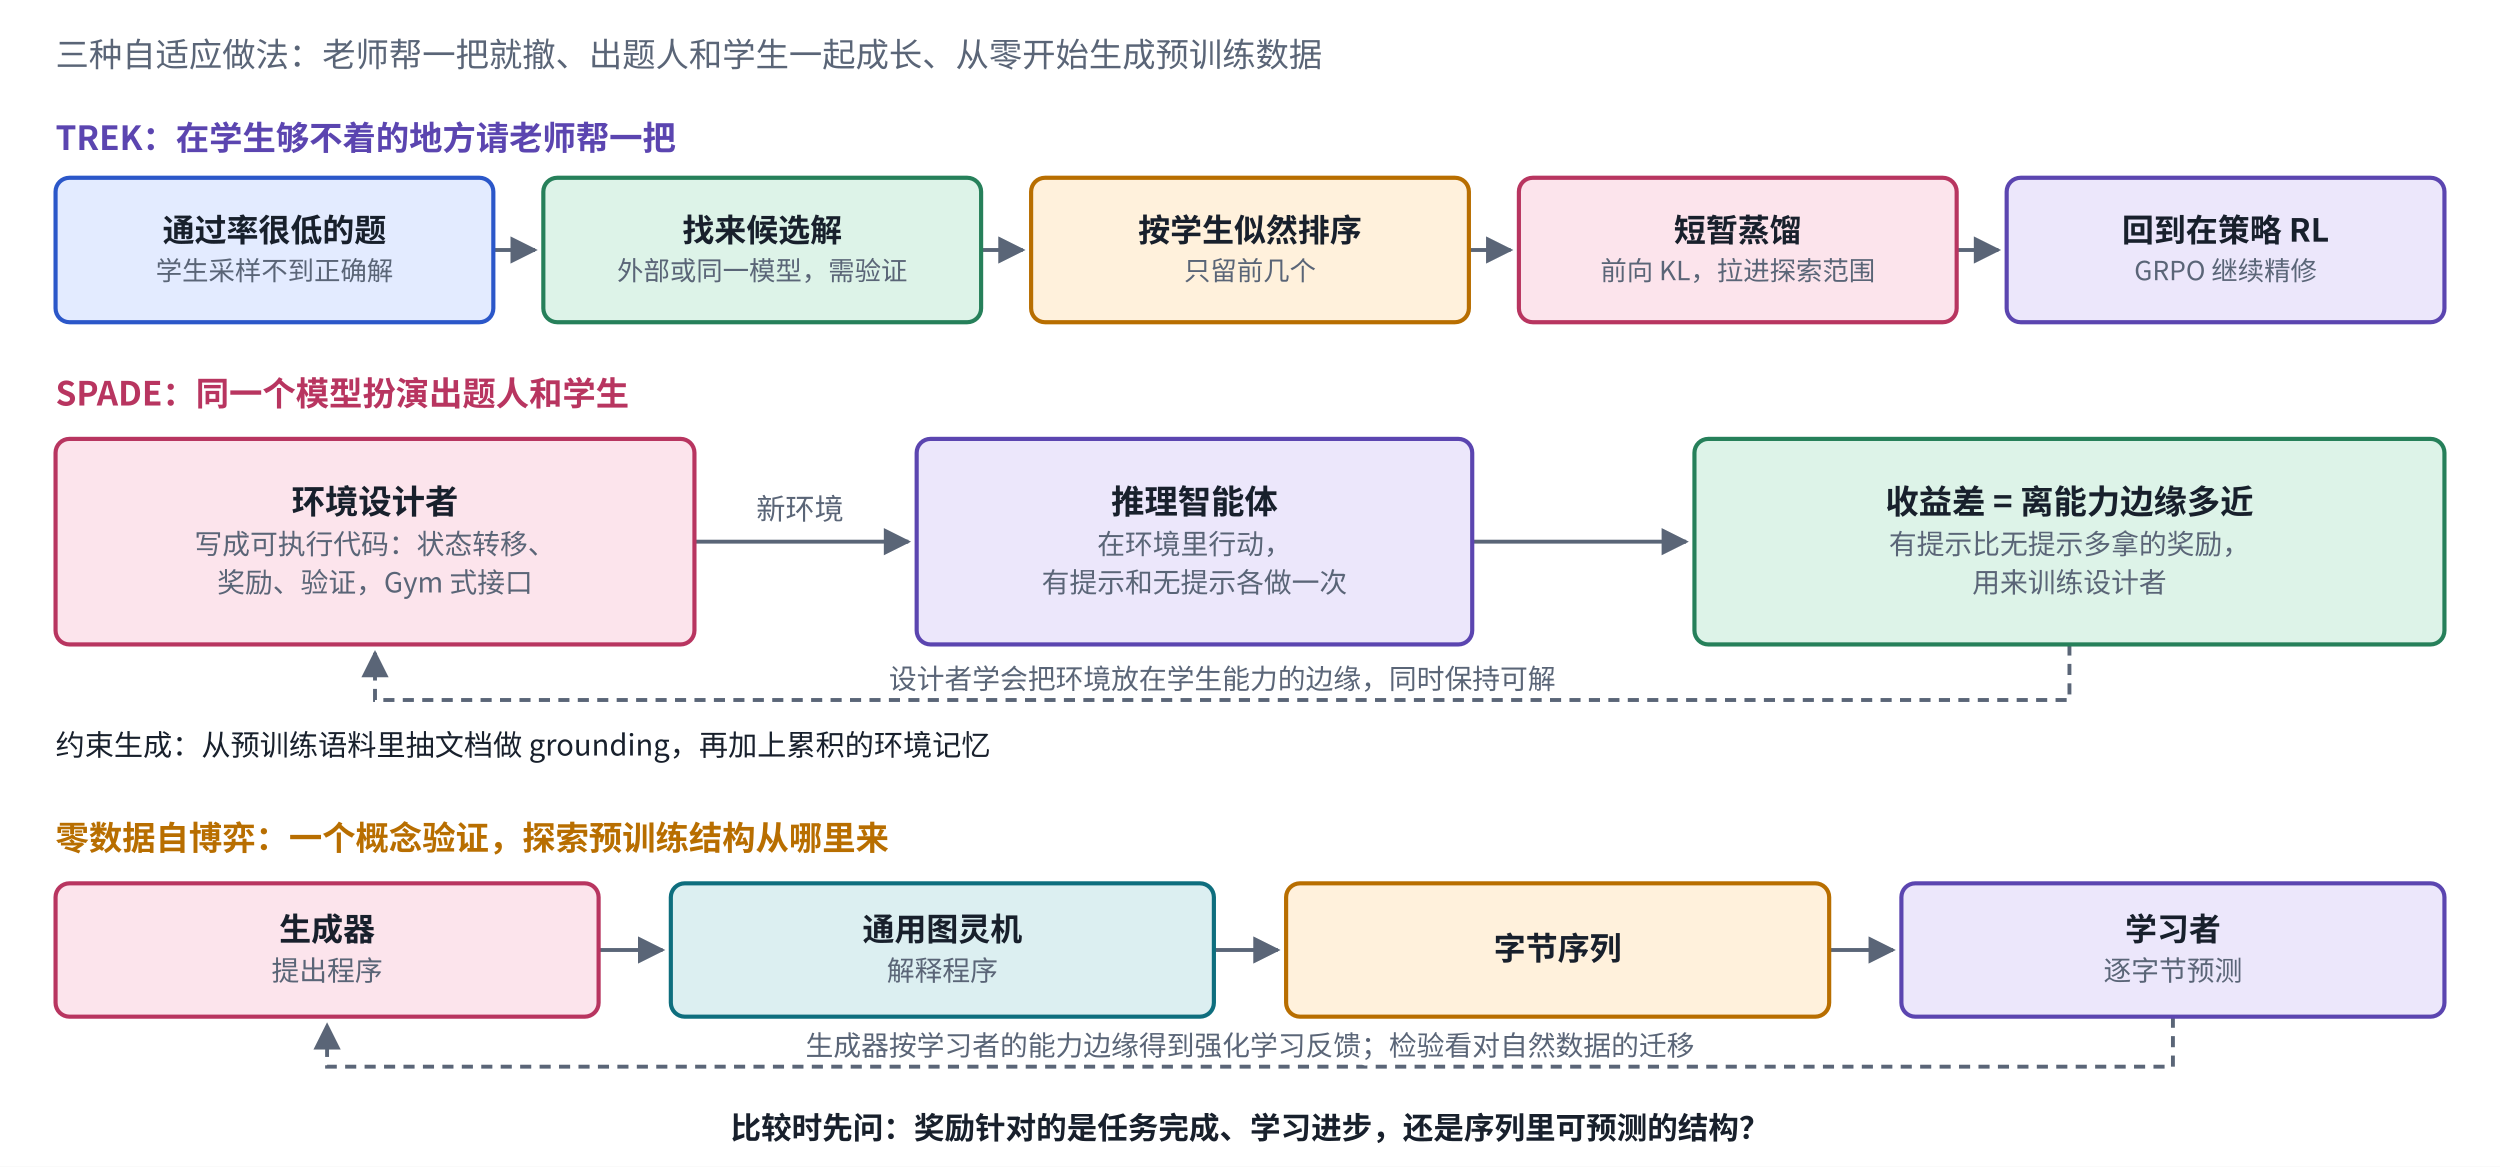
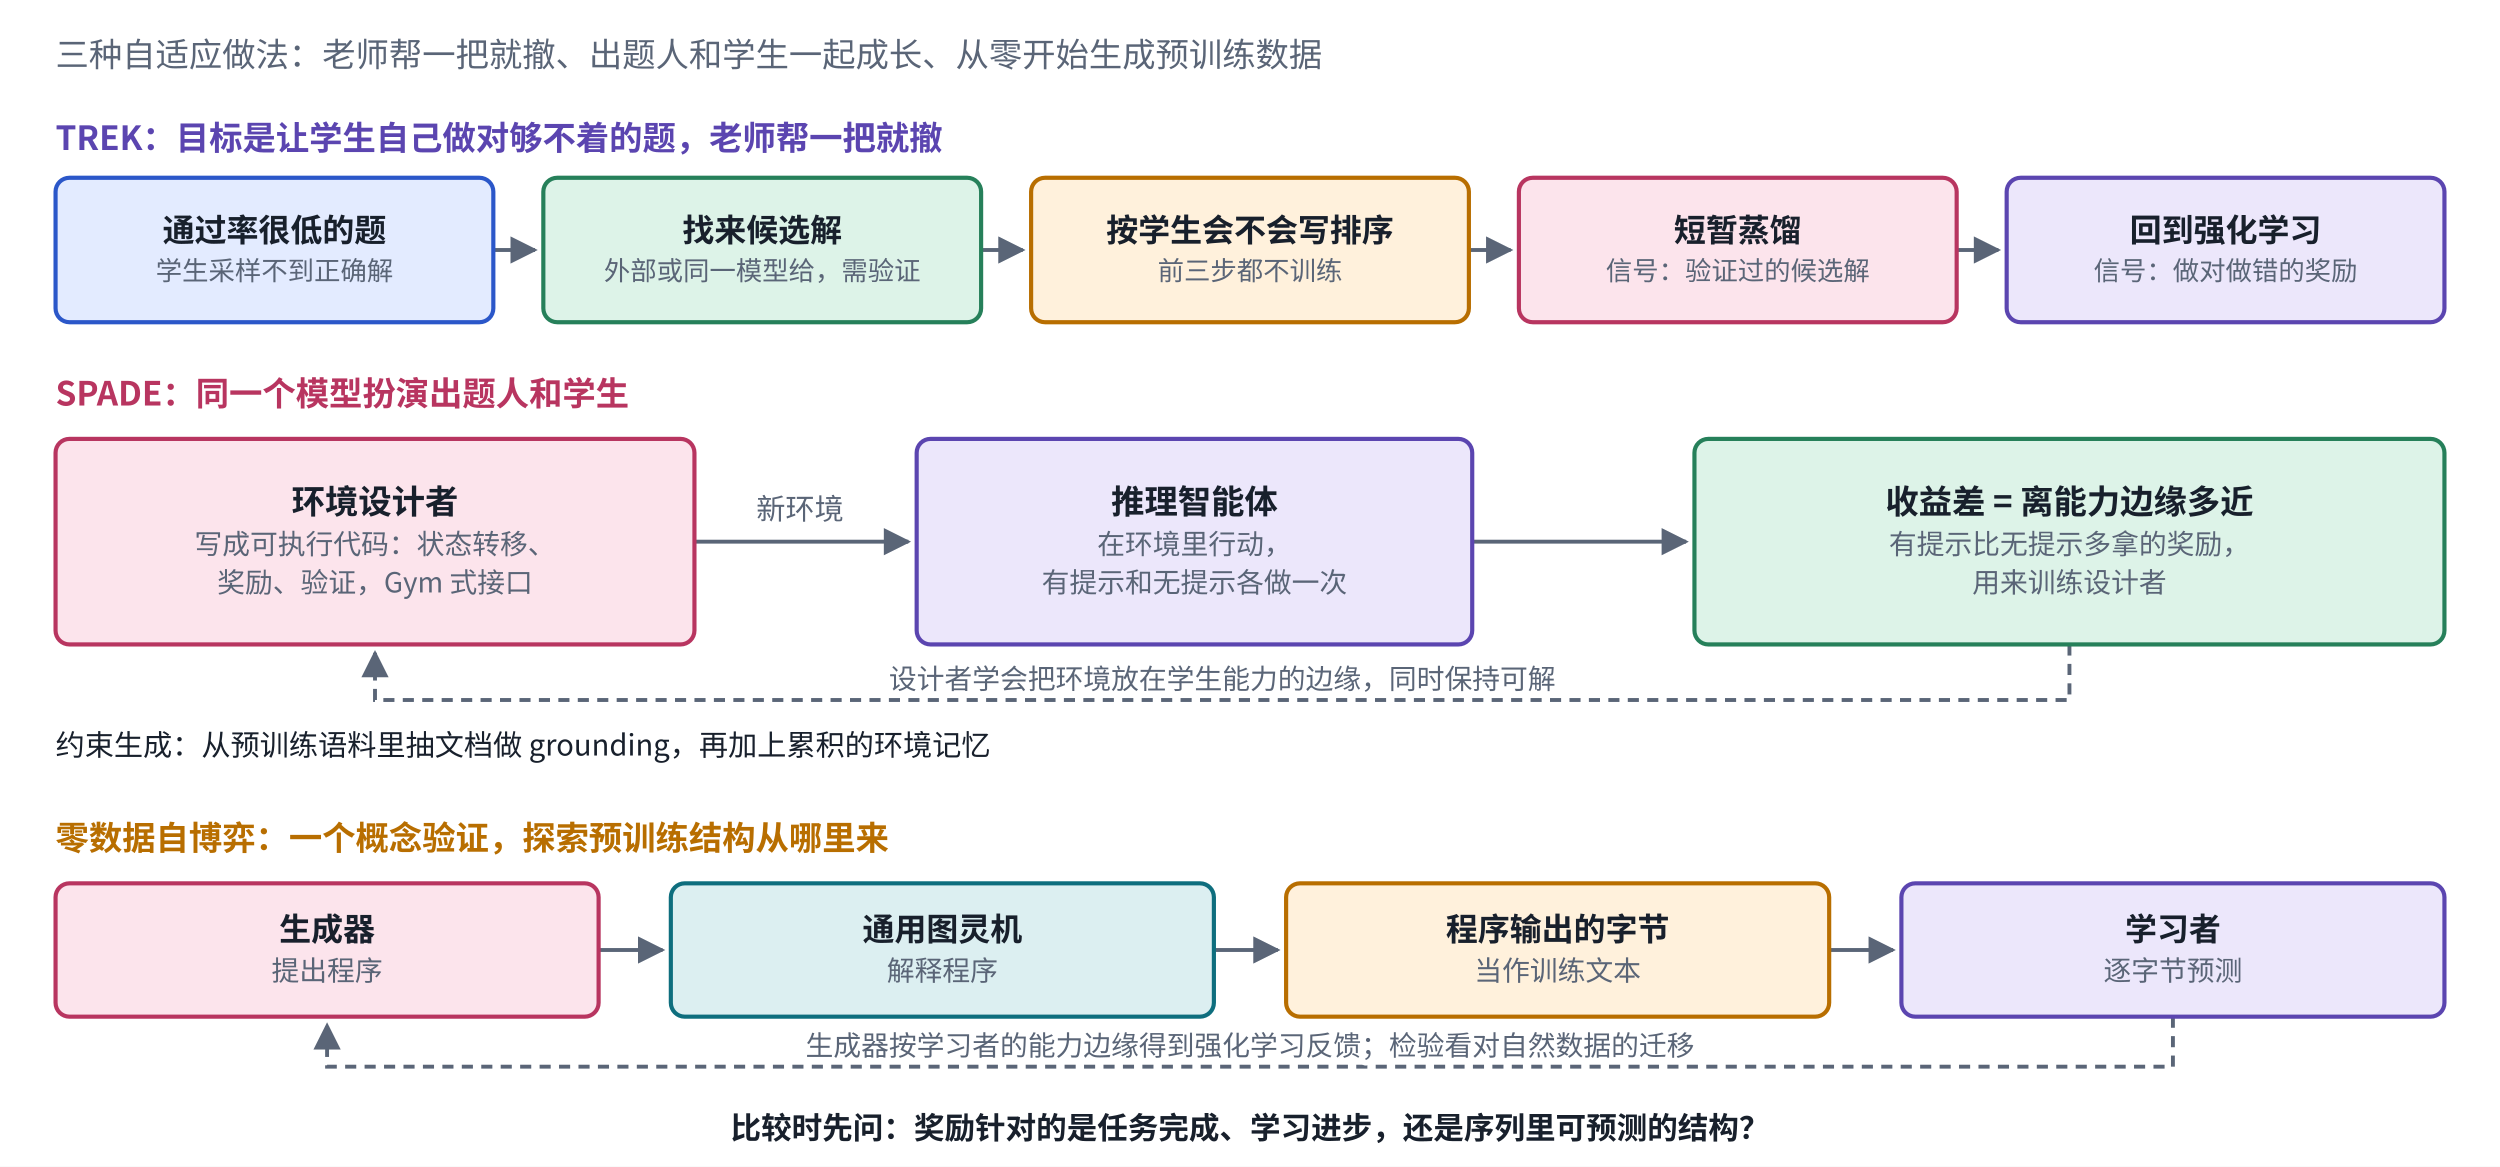
<svg xmlns="http://www.w3.org/2000/svg" viewBox="0 0 900 420" width="900" height="420" role="img" aria-label="让题目随学生变强">
  <defs>
    <marker id="ah-b3curriculum" viewBox="0 0 10 10" refX="9" refY="5" markerWidth="7" markerHeight="7" orient="auto-start-reverse">
      <path d="M0,0 L10,5 L0,10 z" fill="#5A6577" />
    </marker>
  </defs>
  <rect x="0" y="0" width="900" height="420" fill="#ffffff" />
  <path d="M177.6,90 L192.6,90" fill="none" stroke="#5A6577" stroke-width="1.4" marker-end="url(#ah-b3curriculum)" />
  <path d="M353.2,90 L368.2,90" fill="none" stroke="#5A6577" stroke-width="1.4" marker-end="url(#ah-b3curriculum)" />
  <path d="M528.8,90 L543.8,90" fill="none" stroke="#5A6577" stroke-width="1.4" marker-end="url(#ah-b3curriculum)" />
  <path d="M704.4,90 L719.4,90" fill="none" stroke="#5A6577" stroke-width="1.4" marker-end="url(#ah-b3curriculum)" />
  <path d="M250,195 L327,195" fill="none" stroke="#5A6577" stroke-width="1.4" marker-end="url(#ah-b3curriculum)" />
  <path d="M530,195 L607,195" fill="none" stroke="#5A6577" stroke-width="1.4" marker-end="url(#ah-b3curriculum)" />
  <path d="M745,232 L745,252 L135,252 L135,235" fill="none" stroke="#5A6577" stroke-width="1.4" stroke-dasharray="4 3" marker-end="url(#ah-b3curriculum)" />
  <path d="M215.5,342 L238.5,342" fill="none" stroke="#5A6577" stroke-width="1.4" marker-end="url(#ah-b3curriculum)" />
  <path d="M437,342 L460,342" fill="none" stroke="#5A6577" stroke-width="1.4" marker-end="url(#ah-b3curriculum)" />
  <path d="M658.5,342 L681.5,342" fill="none" stroke="#5A6577" stroke-width="1.4" marker-end="url(#ah-b3curriculum)" />
  <path d="M782.25,366 L782.25,384 L117.75,384 L117.75,369" fill="none" stroke="#5A6577" stroke-width="1.4" stroke-dasharray="4 3" marker-end="url(#ah-b3curriculum)" />
  <rect x="20" y="64" width="157.6" height="52" rx="5" fill="#E3EBFF" stroke="#2B57C9" stroke-width="1.5" />
  <rect x="195.6" y="64" width="157.6" height="52" rx="5" fill="#DDF3E8" stroke="#26805A" stroke-width="1.5" />
  <rect x="371.2" y="64" width="157.6" height="52" rx="5" fill="#FFF1DC" stroke="#B86E00" stroke-width="1.5" />
  <rect x="546.8" y="64" width="157.6" height="52" rx="5" fill="#FCE4EC" stroke="#B83560" stroke-width="1.5" />
  <rect x="722.4" y="64" width="157.6" height="52" rx="5" fill="#ECE7FB" stroke="#5B45B0" stroke-width="1.5" />
  <rect x="20" y="158" width="230" height="74" rx="5" fill="#FCE4EC" stroke="#B83560" stroke-width="1.5" />
  <rect x="330" y="158" width="200" height="74" rx="5" fill="#ECE7FB" stroke="#5B45B0" stroke-width="1.5" />
  <rect x="610" y="158" width="270" height="74" rx="5" fill="#DDF3E8" stroke="#26805A" stroke-width="1.5" />
  <rect x="20" y="318" width="195.5" height="48" rx="5" fill="#FCE4EC" stroke="#B83560" stroke-width="1.5" />
  <rect x="241.5" y="318" width="195.5" height="48" rx="5" fill="#DCEFF1" stroke="#0E6E7E" stroke-width="1.5" />
  <rect x="463" y="318" width="195.5" height="48" rx="5" fill="#FFF1DC" stroke="#B86E00" stroke-width="1.5" />
  <rect x="684.5" y="318" width="195.5" height="48" rx="5" fill="#ECE7FB" stroke="#5B45B0" stroke-width="1.5" />
  <text x="20" y="24" text-anchor="start" font-size="12" font-weight="500" fill="#5A6577" font-family="PingFang SC, Noto Sans CJK SC, Microsoft YaHei, sans-serif">三种自适应做法：老师帮一把就撤、出题人和学生一起成长、从零开始生成预训练数据</text>
-   <text x="20" y="54" text-anchor="start" font-size="12" font-weight="700" fill="#5B45B0" font-family="PingFang SC, Noto Sans CJK SC, Microsoft YaHei, sans-serif">TREK：在学生够不着的地方请老师帮一把</text>
+   <text x="20" y="54" text-anchor="start" font-size="12" font-weight="700" fill="#5B45B0" font-family="PingFang SC, Noto Sans CJK SC, Microsoft YaHei, sans-serif">TREK：目标是让学生自己做对够不着的题，老师帮一把就撤</text>
  <text x="98.8" y="87.01" text-anchor="middle" font-size="11.5" font-weight="600" fill="#18202C" font-family="PingFang SC, Noto Sans CJK SC, Microsoft YaHei, sans-serif">通过率很低的题</text>
  <text x="98.8" y="100.88" text-anchor="middle" font-size="9.5" font-weight="400" fill="#5A6577" font-family="PingFang SC, Noto Sans CJK SC, Microsoft YaHei, sans-serif">学生采样不到正确解</text>
  <text x="274.4" y="87.01" text-anchor="middle" font-size="11.5" font-weight="600" fill="#18202C" font-family="PingFang SC, Noto Sans CJK SC, Microsoft YaHei, sans-serif">找来候选解</text>
-   <text x="274.4" y="100.88" text-anchor="middle" font-size="9.5" font-weight="400" fill="#5A6577" font-family="PingFang SC, Noto Sans CJK SC, Microsoft YaHei, sans-serif">外部或同一模型，需验证</text>
-   <text x="450" y="87.01" text-anchor="middle" font-size="11.5" font-weight="600" fill="#18202C" font-family="PingFang SC, Noto Sans CJK SC, Microsoft YaHei, sans-serif">按学生似然排序</text>
-   <text x="450" y="100.88" text-anchor="middle" font-size="9.5" font-weight="400" fill="#5A6577" font-family="PingFang SC, Noto Sans CJK SC, Microsoft YaHei, sans-serif">只留前几个</text>
+   <text x="274.4" y="100.88" text-anchor="middle" font-size="9.5" font-weight="400" fill="#5A6577" font-family="PingFang SC, Noto Sans CJK SC, Microsoft YaHei, sans-serif">外部或同一模型给，需验证</text>
+   <text x="450" y="87.01" text-anchor="middle" font-size="11.5" font-weight="600" fill="#18202C" font-family="PingFang SC, Noto Sans CJK SC, Microsoft YaHei, sans-serif">按学生会不会写排序</text>
+   <text x="450" y="100.88" text-anchor="middle" font-size="9.5" font-weight="400" fill="#5A6577" font-family="PingFang SC, Noto Sans CJK SC, Microsoft YaHei, sans-serif">前三步都不训练</text>
  <text x="625.6" y="87.01" text-anchor="middle" font-size="11.5" font-weight="600" fill="#18202C" font-family="PingFang SC, Noto Sans CJK SC, Microsoft YaHei, sans-serif">短暂蒸馏</text>
-   <text x="625.6" y="100.88" text-anchor="middle" font-size="9.5" font-weight="400" fill="#5A6577" font-family="PingFang SC, Noto Sans CJK SC, Microsoft YaHei, sans-serif">前向 KL，拉进探索范围</text>
-   <text x="801.2" y="87.01" text-anchor="middle" font-size="11.5" font-weight="600" fill="#18202C" font-family="PingFang SC, Noto Sans CJK SC, Microsoft YaHei, sans-serif">回到在策略 RL</text>
-   <text x="801.2" y="100.88" text-anchor="middle" font-size="9.5" font-weight="400" fill="#5A6577" font-family="PingFang SC, Noto Sans CJK SC, Microsoft YaHei, sans-serif">GRPO 继续精修</text>
+   <text x="625.6" y="100.88" text-anchor="middle" font-size="9.5" font-weight="400" fill="#5A6577" font-family="PingFang SC, Noto Sans CJK SC, Microsoft YaHei, sans-serif">信号：验证过的候选解</text>
+   <text x="801.2" y="87.01" text-anchor="middle" font-size="11.5" font-weight="600" fill="#18202C" font-family="PingFang SC, Noto Sans CJK SC, Microsoft YaHei, sans-serif">回到强化学习</text>
+   <text x="801.2" y="100.88" text-anchor="middle" font-size="9.5" font-weight="400" fill="#5A6577" font-family="PingFang SC, Noto Sans CJK SC, Microsoft YaHei, sans-serif">信号：做对做错的奖励</text>
  <text x="20" y="146" text-anchor="start" font-size="12" font-weight="700" fill="#B83560" font-family="PingFang SC, Noto Sans CJK SC, Microsoft YaHei, sans-serif">SPADE：同一个模型扮演出题人和学生</text>
  <text x="135" y="184.92" text-anchor="middle" font-size="12" font-weight="600" fill="#18202C" font-family="PingFang SC, Noto Sans CJK SC, Microsoft YaHei, sans-serif">环境设计者</text>
  <text x="135" y="199.48" text-anchor="middle" font-size="10" font-weight="400" fill="#5A6577" font-family="PingFang SC, Noto Sans CJK SC, Microsoft YaHei, sans-serif">写成可执行代码：状态转移、</text>
  <text x="135" y="213.28" text-anchor="middle" font-size="10" font-weight="400" fill="#5A6577" font-family="PingFang SC, Noto Sans CJK SC, Microsoft YaHei, sans-serif">奖励、验证，Gym 式接口</text>
  <text x="430" y="184.92" text-anchor="middle" font-size="12" font-weight="600" fill="#18202C" font-family="PingFang SC, Noto Sans CJK SC, Microsoft YaHei, sans-serif">推理智能体</text>
  <text x="430" y="199.48" text-anchor="middle" font-size="10" font-weight="400" fill="#5A6577" font-family="PingFang SC, Noto Sans CJK SC, Microsoft YaHei, sans-serif">在环境里行动，</text>
  <text x="430" y="213.28" text-anchor="middle" font-size="10" font-weight="400" fill="#5A6577" font-family="PingFang SC, Noto Sans CJK SC, Microsoft YaHei, sans-serif">有提示和无提示各做一次</text>
  <text x="745" y="184.92" text-anchor="middle" font-size="12" font-weight="600" fill="#18202C" font-family="PingFang SC, Noto Sans CJK SC, Microsoft YaHei, sans-serif">收益差 = 离能力边缘多近</text>
  <text x="745" y="199.48" text-anchor="middle" font-size="10" font-weight="400" fill="#5A6577" font-family="PingFang SC, Noto Sans CJK SC, Microsoft YaHei, sans-serif">有提示比无提示多拿的奖励，</text>
  <text x="745" y="213.28" text-anchor="middle" font-size="10" font-weight="400" fill="#5A6577" font-family="PingFang SC, Noto Sans CJK SC, Microsoft YaHei, sans-serif">用来训练设计者</text>
  <text x="288" y="187" text-anchor="middle" font-size="10.5" font-weight="400" fill="#5A6577" font-family="PingFang SC, Noto Sans CJK SC, Microsoft YaHei, sans-serif" style="paint-order:stroke;stroke-width:4px;stroke-linejoin:round" stroke="#ffffff">新环境</text>
  <text x="440" y="248" text-anchor="middle" font-size="10" font-weight="400" fill="#5A6577" font-family="PingFang SC, Noto Sans CJK SC, Microsoft YaHei, sans-serif" style="paint-order:stroke;stroke-width:4px;stroke-linejoin:round" stroke="#ffffff">设计者学会把环境放在学生能力的边缘，同时保持可解</text>
  <text x="20" y="272" text-anchor="start" font-size="10.5" font-weight="500" fill="#18202C" font-family="PingFang SC, Noto Sans CJK SC, Microsoft YaHei, sans-serif">约束生成：从预训练语料里抽文档做 grounding，再加上累积的环境记忆</text>
  <text x="20" y="306" text-anchor="start" font-size="12" font-weight="700" fill="#B86E00" font-family="PingFang SC, Noto Sans CJK SC, Microsoft YaHei, sans-serif">零数据自博弈：一个概念验证，探索预训练结构从哪里来</text>
  <text x="117.75" y="338.665" text-anchor="middle" font-size="11.5" font-weight="600" fill="#18202C" font-family="PingFang SC, Noto Sans CJK SC, Microsoft YaHei, sans-serif">生成器</text>
  <text x="117.75" y="353.035" text-anchor="middle" font-size="10" font-weight="400" fill="#5A6577" font-family="PingFang SC, Noto Sans CJK SC, Microsoft YaHei, sans-serif">提出程序</text>
  <text x="339.25" y="338.665" text-anchor="middle" font-size="11.5" font-weight="600" fill="#18202C" font-family="PingFang SC, Noto Sans CJK SC, Microsoft YaHei, sans-serif">通用图灵机</text>
  <text x="339.25" y="353.035" text-anchor="middle" font-size="10" font-weight="400" fill="#5A6577" font-family="PingFang SC, Noto Sans CJK SC, Microsoft YaHei, sans-serif">解释程序</text>
-   <text x="560.75" y="345.565" text-anchor="middle" font-size="11.5" font-weight="600" fill="#18202C" font-family="PingFang SC, Noto Sans CJK SC, Microsoft YaHei, sans-serif">字节序列</text>
+   <text x="560.75" y="338.665" text-anchor="middle" font-size="11.5" font-weight="600" fill="#18202C" font-family="PingFang SC, Noto Sans CJK SC, Microsoft YaHei, sans-serif">程序输出的字节</text>
+   <text x="560.75" y="353.035" text-anchor="middle" font-size="10" font-weight="400" fill="#5A6577" font-family="PingFang SC, Noto Sans CJK SC, Microsoft YaHei, sans-serif">当作训练文本</text>
  <text x="782.25" y="338.665" text-anchor="middle" font-size="11.5" font-weight="600" fill="#18202C" font-family="PingFang SC, Noto Sans CJK SC, Microsoft YaHei, sans-serif">学习者</text>
  <text x="782.25" y="353.035" text-anchor="middle" font-size="10" font-weight="400" fill="#5A6577" font-family="PingFang SC, Noto Sans CJK SC, Microsoft YaHei, sans-serif">逐字节预测</text>
  <text x="450" y="380" text-anchor="middle" font-size="10" font-weight="400" fill="#5A6577" font-family="PingFang SC, Noto Sans CJK SC, Microsoft YaHei, sans-serif" style="paint-order:stroke;stroke-width:4px;stroke-linejoin:round" stroke="#ffffff">生成器按学习者的能力边缘得到强化学习反馈；检验看对自然数据的迁移</text>
  <text x="450" y="410" text-anchor="middle" font-size="11" font-weight="600" fill="#18202C" font-family="PingFang SC, Noto Sans CJK SC, Microsoft YaHei, sans-serif">比较时先问：奖励针对的是任务完成、学习进步，还是序列里可预测的结构？</text>
</svg>
